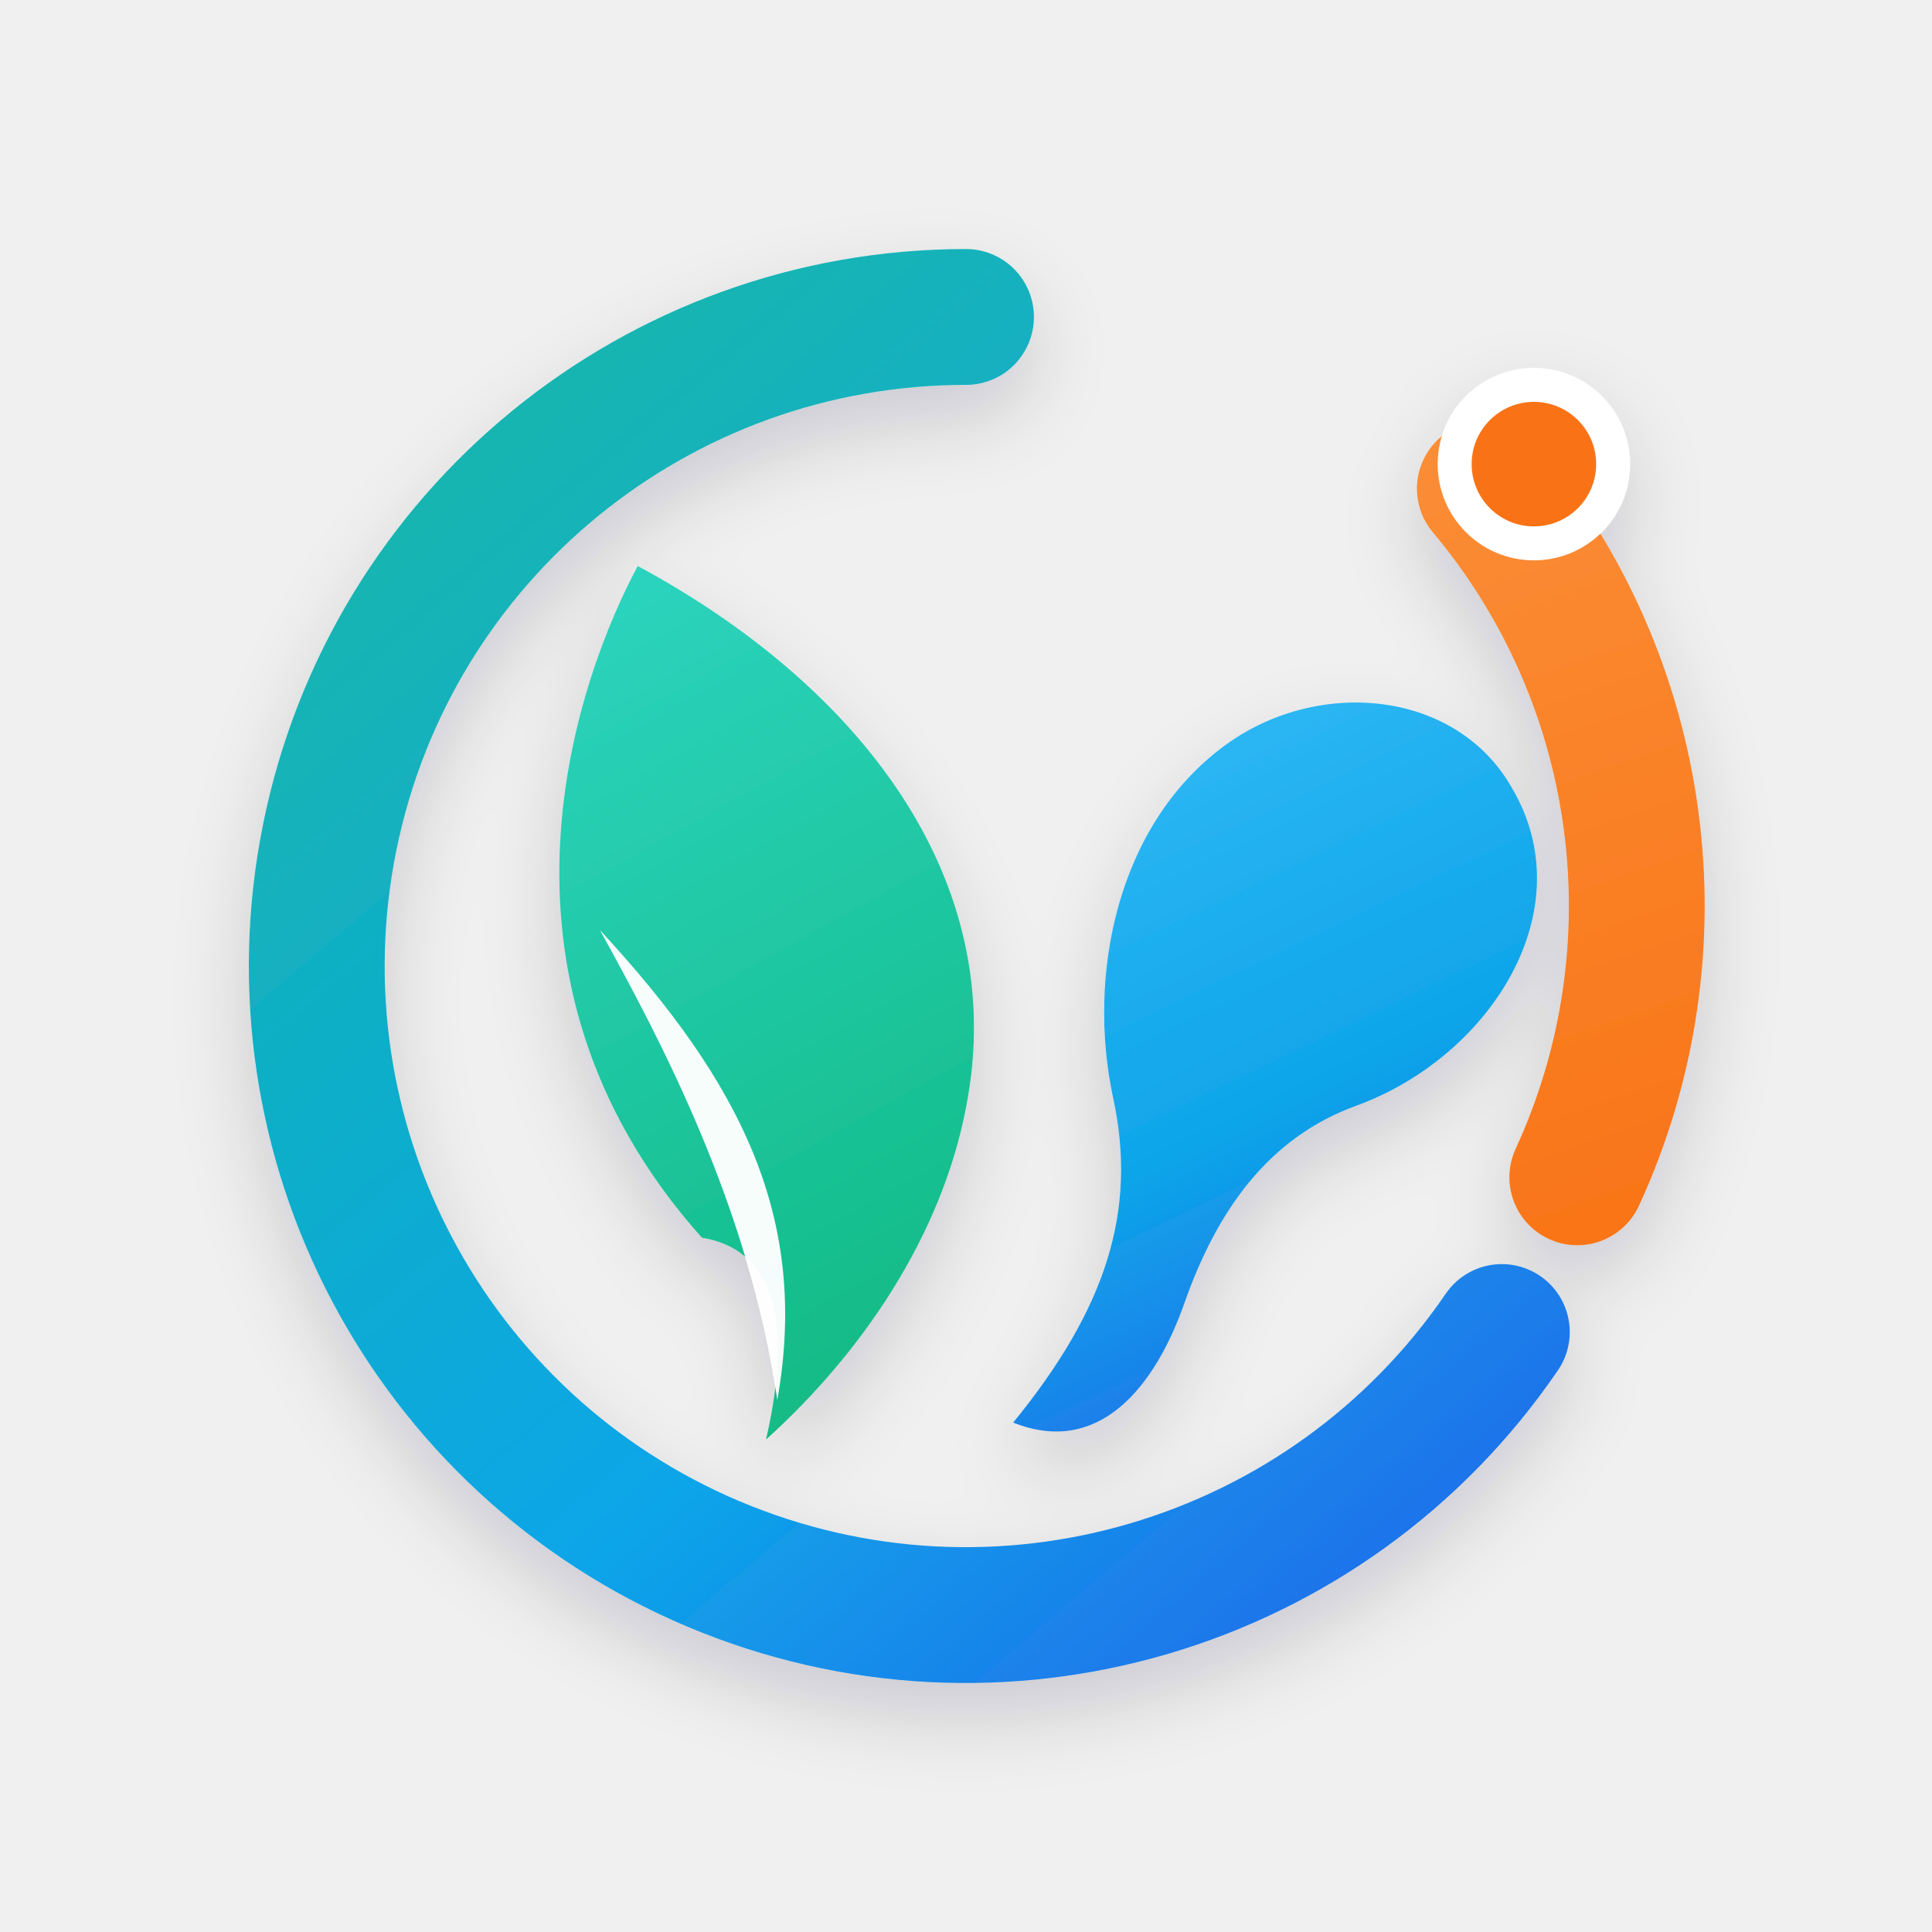
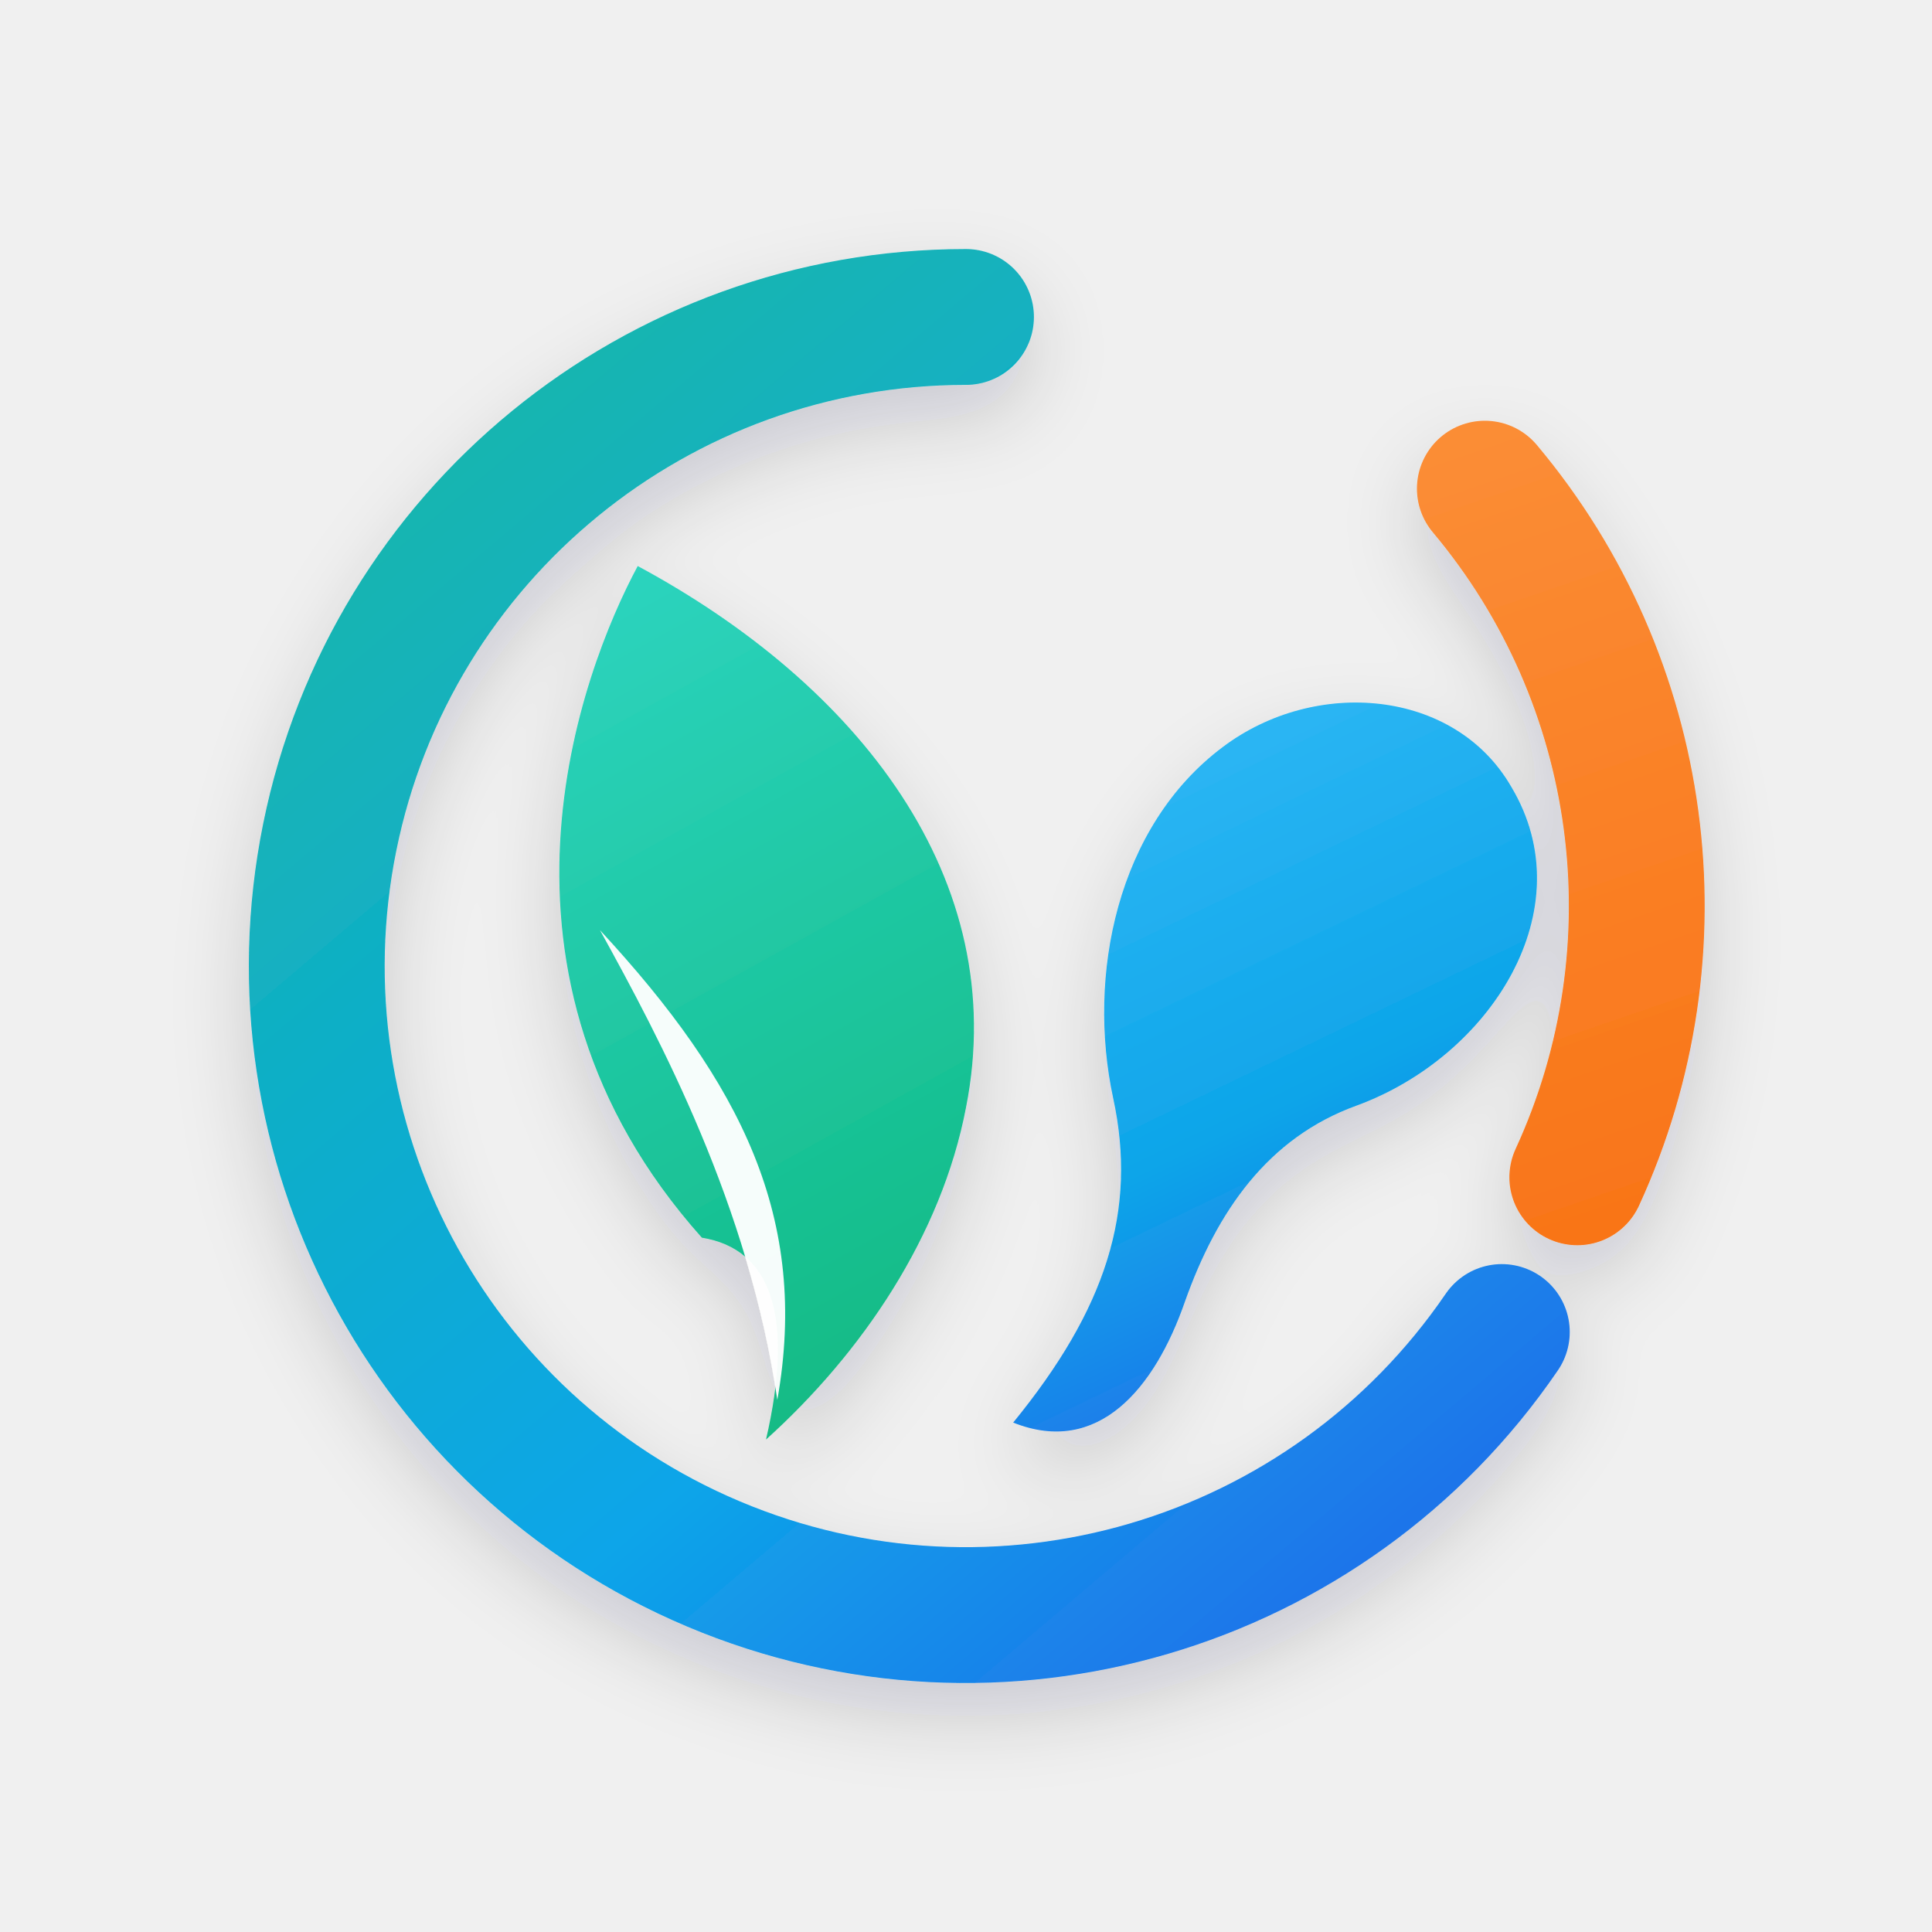
<svg xmlns="http://www.w3.org/2000/svg" viewBox="0 0 1024 1024">
  <defs>
    <linearGradient id="ring" x1="210" y1="150" x2="820" y2="870" gradientUnits="userSpaceOnUse">
      <stop offset="0" stop-color="#14b8a6" />
      <stop offset=".62" stop-color="#0ea5e9" />
      <stop offset="1" stop-color="#2563eb" />
    </linearGradient>
    <linearGradient id="orange" x1="690" y1="170" x2="865" y2="680" gradientUnits="userSpaceOnUse">
      <stop offset="0" stop-color="#fb923c" />
      <stop offset="1" stop-color="#f97316" />
    </linearGradient>
    <linearGradient id="leaf" x1="290" y1="320" x2="520" y2="735" gradientUnits="userSpaceOnUse">
      <stop offset="0" stop-color="#2dd4bf" />
      <stop offset="1" stop-color="#10b981" />
    </linearGradient>
    <linearGradient id="spoon" x1="500" y1="375" x2="700" y2="790" gradientUnits="userSpaceOnUse">
      <stop offset="0" stop-color="#38bdf8" />
      <stop offset=".58" stop-color="#0ea5e9" />
      <stop offset="1" stop-color="#2563eb" />
    </linearGradient>
    <filter id="softShadow" x="-20%" y="-20%" width="140%" height="140%">
      <feDropShadow dx="0" dy="18" stdDeviation="20" flood-color="#0f172a" flood-opacity=".16" />
    </filter>
  </defs>
  <g filter="url(#softShadow)">
    <path d="M512 168 A344 344 0 1 0 796 706" fill="none" stroke="url(#ring)" stroke-width="72" stroke-linecap="round" />
    <path d="M787 259 A344 344 0 0 1 836 624" fill="none" stroke="url(#orange)" stroke-width="72" stroke-linecap="round" />
-     <circle cx="813" cy="246" r="42" fill="#f97316" stroke="#fff" stroke-width="18" />
    <path d="M372 656 C247 516 308 356 338 300 C455 363 536 466 512 587 C499 655 457 717 406 763 C421 698 409 662 372 656Z" fill="url(#leaf)" />
    <path d="M412 742 C397 639 350 551 318 493 C393 574 429 646 412 742Z" fill="#ffffff" opacity=".96" />
    <path d="M537 754 C586 694 603 642 590 582 C576 517 592 438 648 396 C697 359 771 365 801 417 C840 482 790 560 719 586 C672 603 645 642 628 690 C612 736 582 772 537 754Z" fill="url(#spoon)" />
  </g>
</svg>
